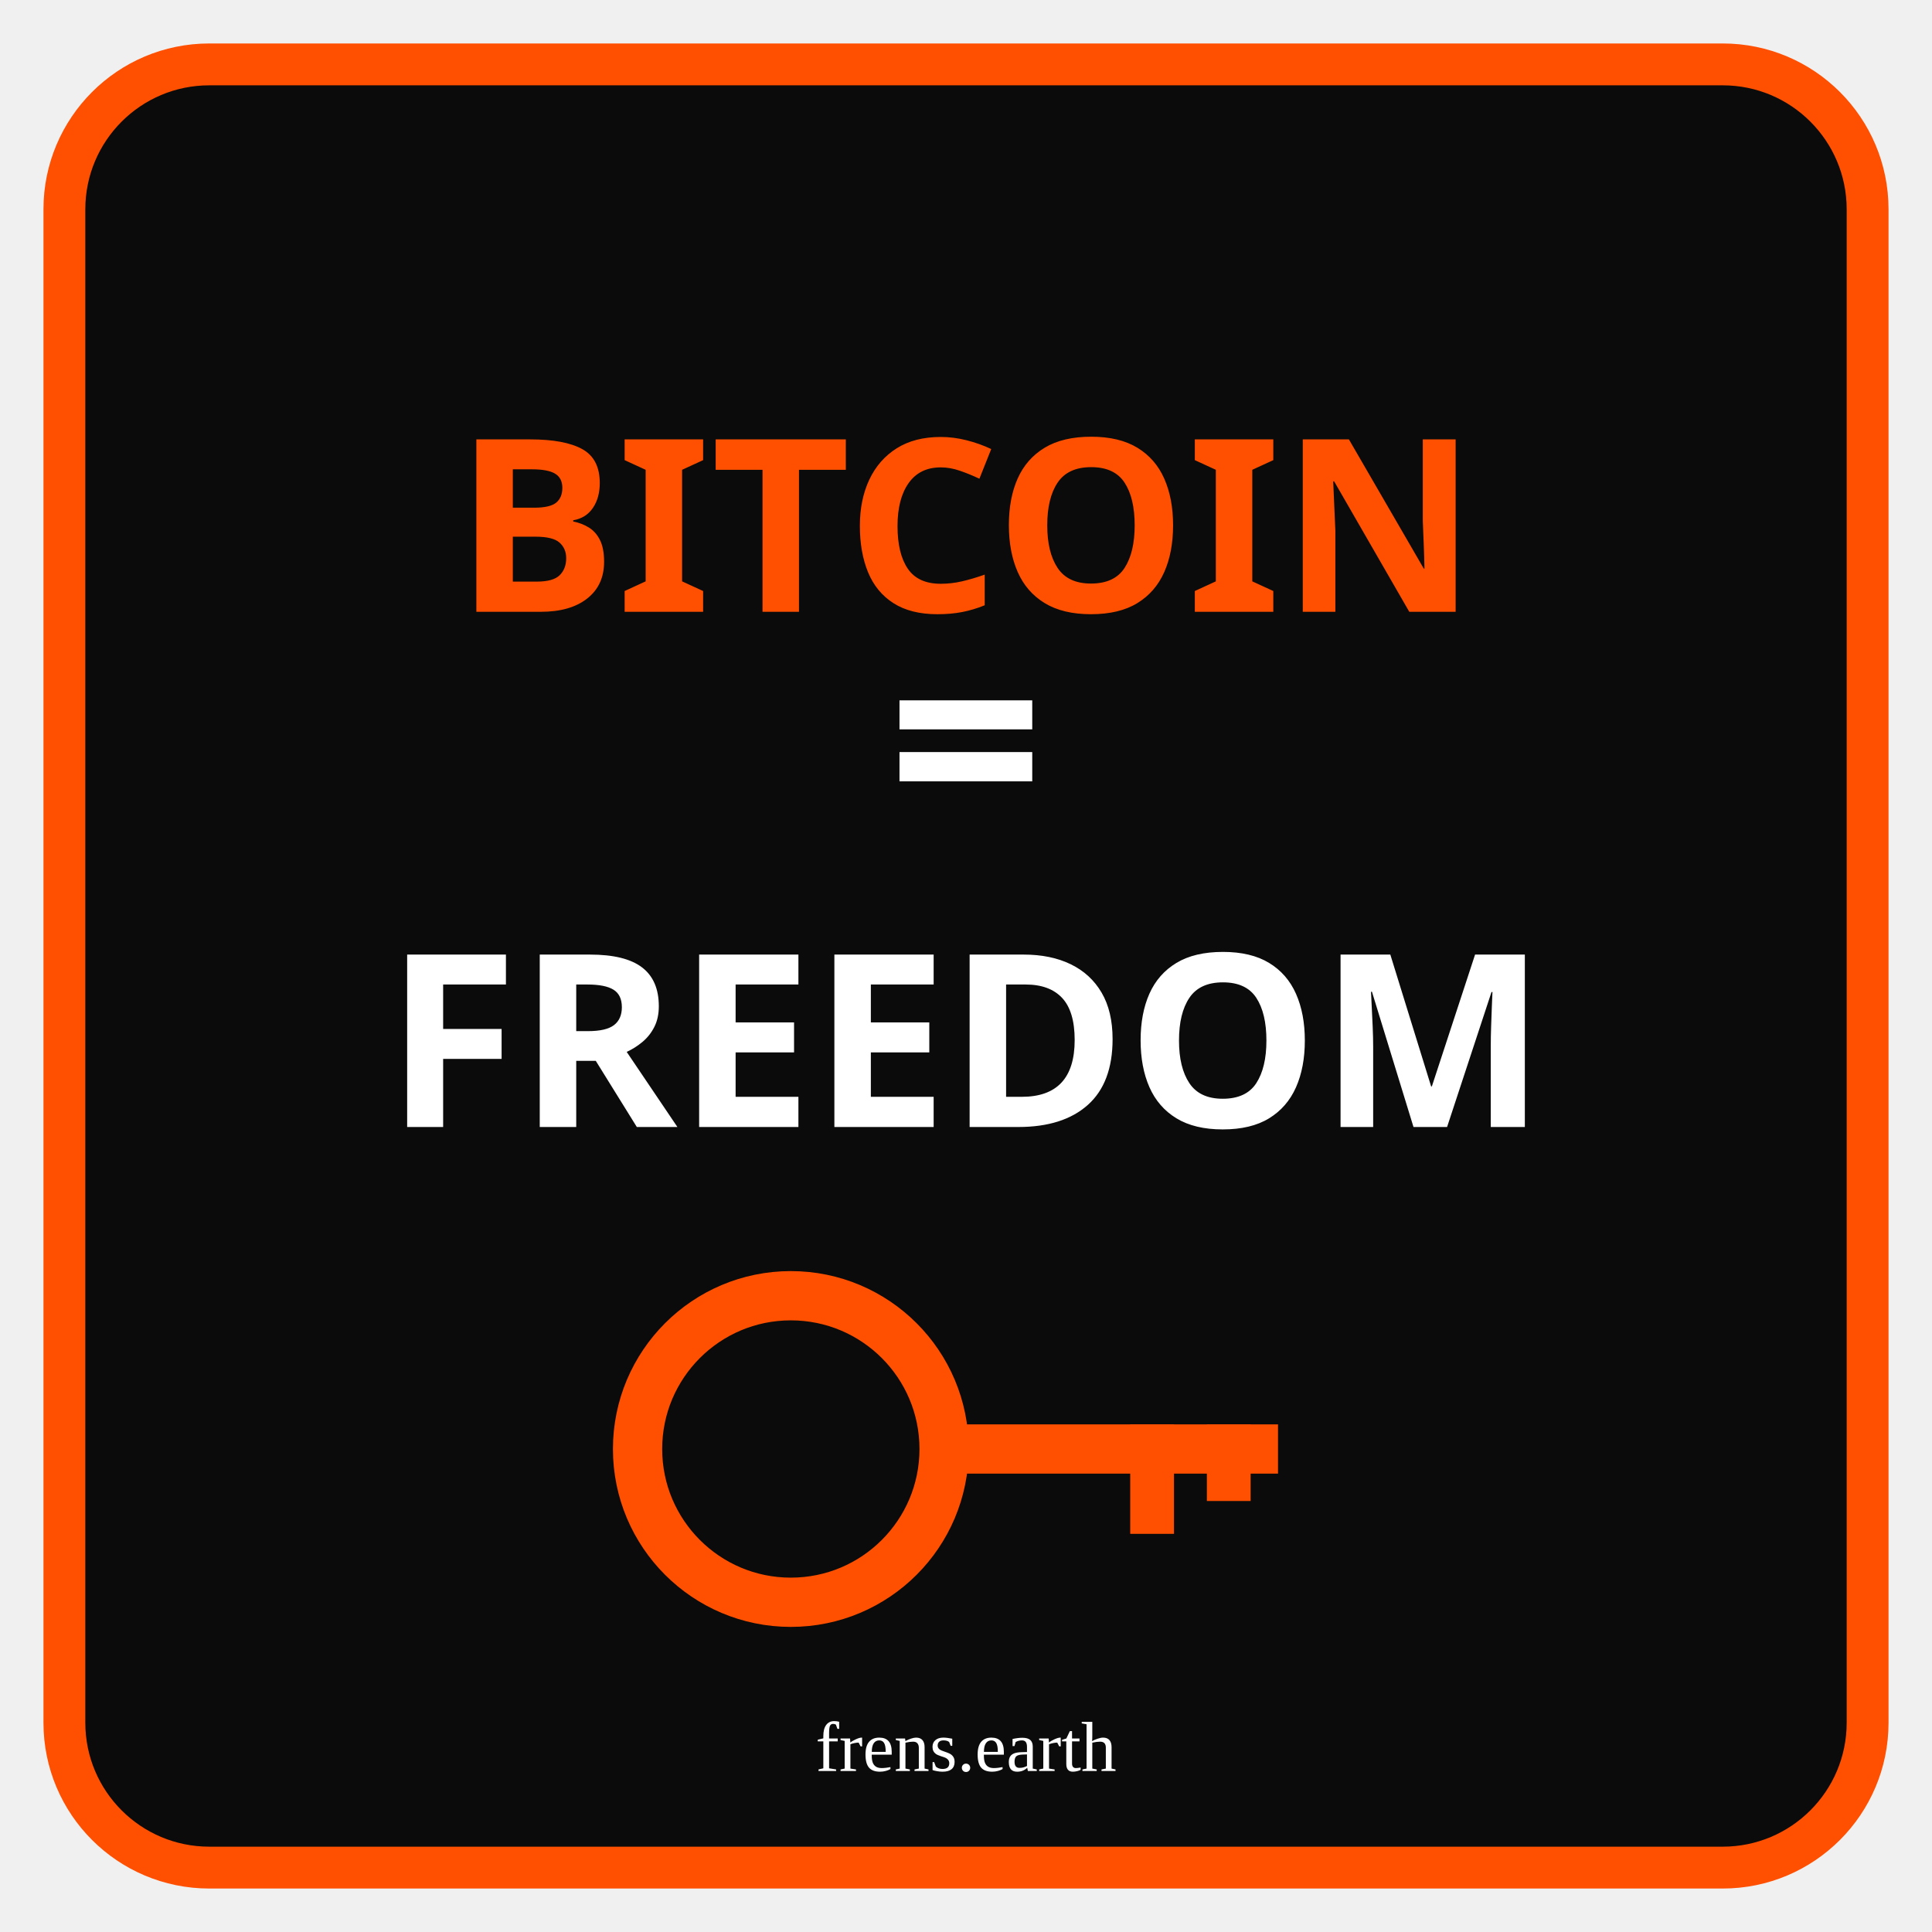
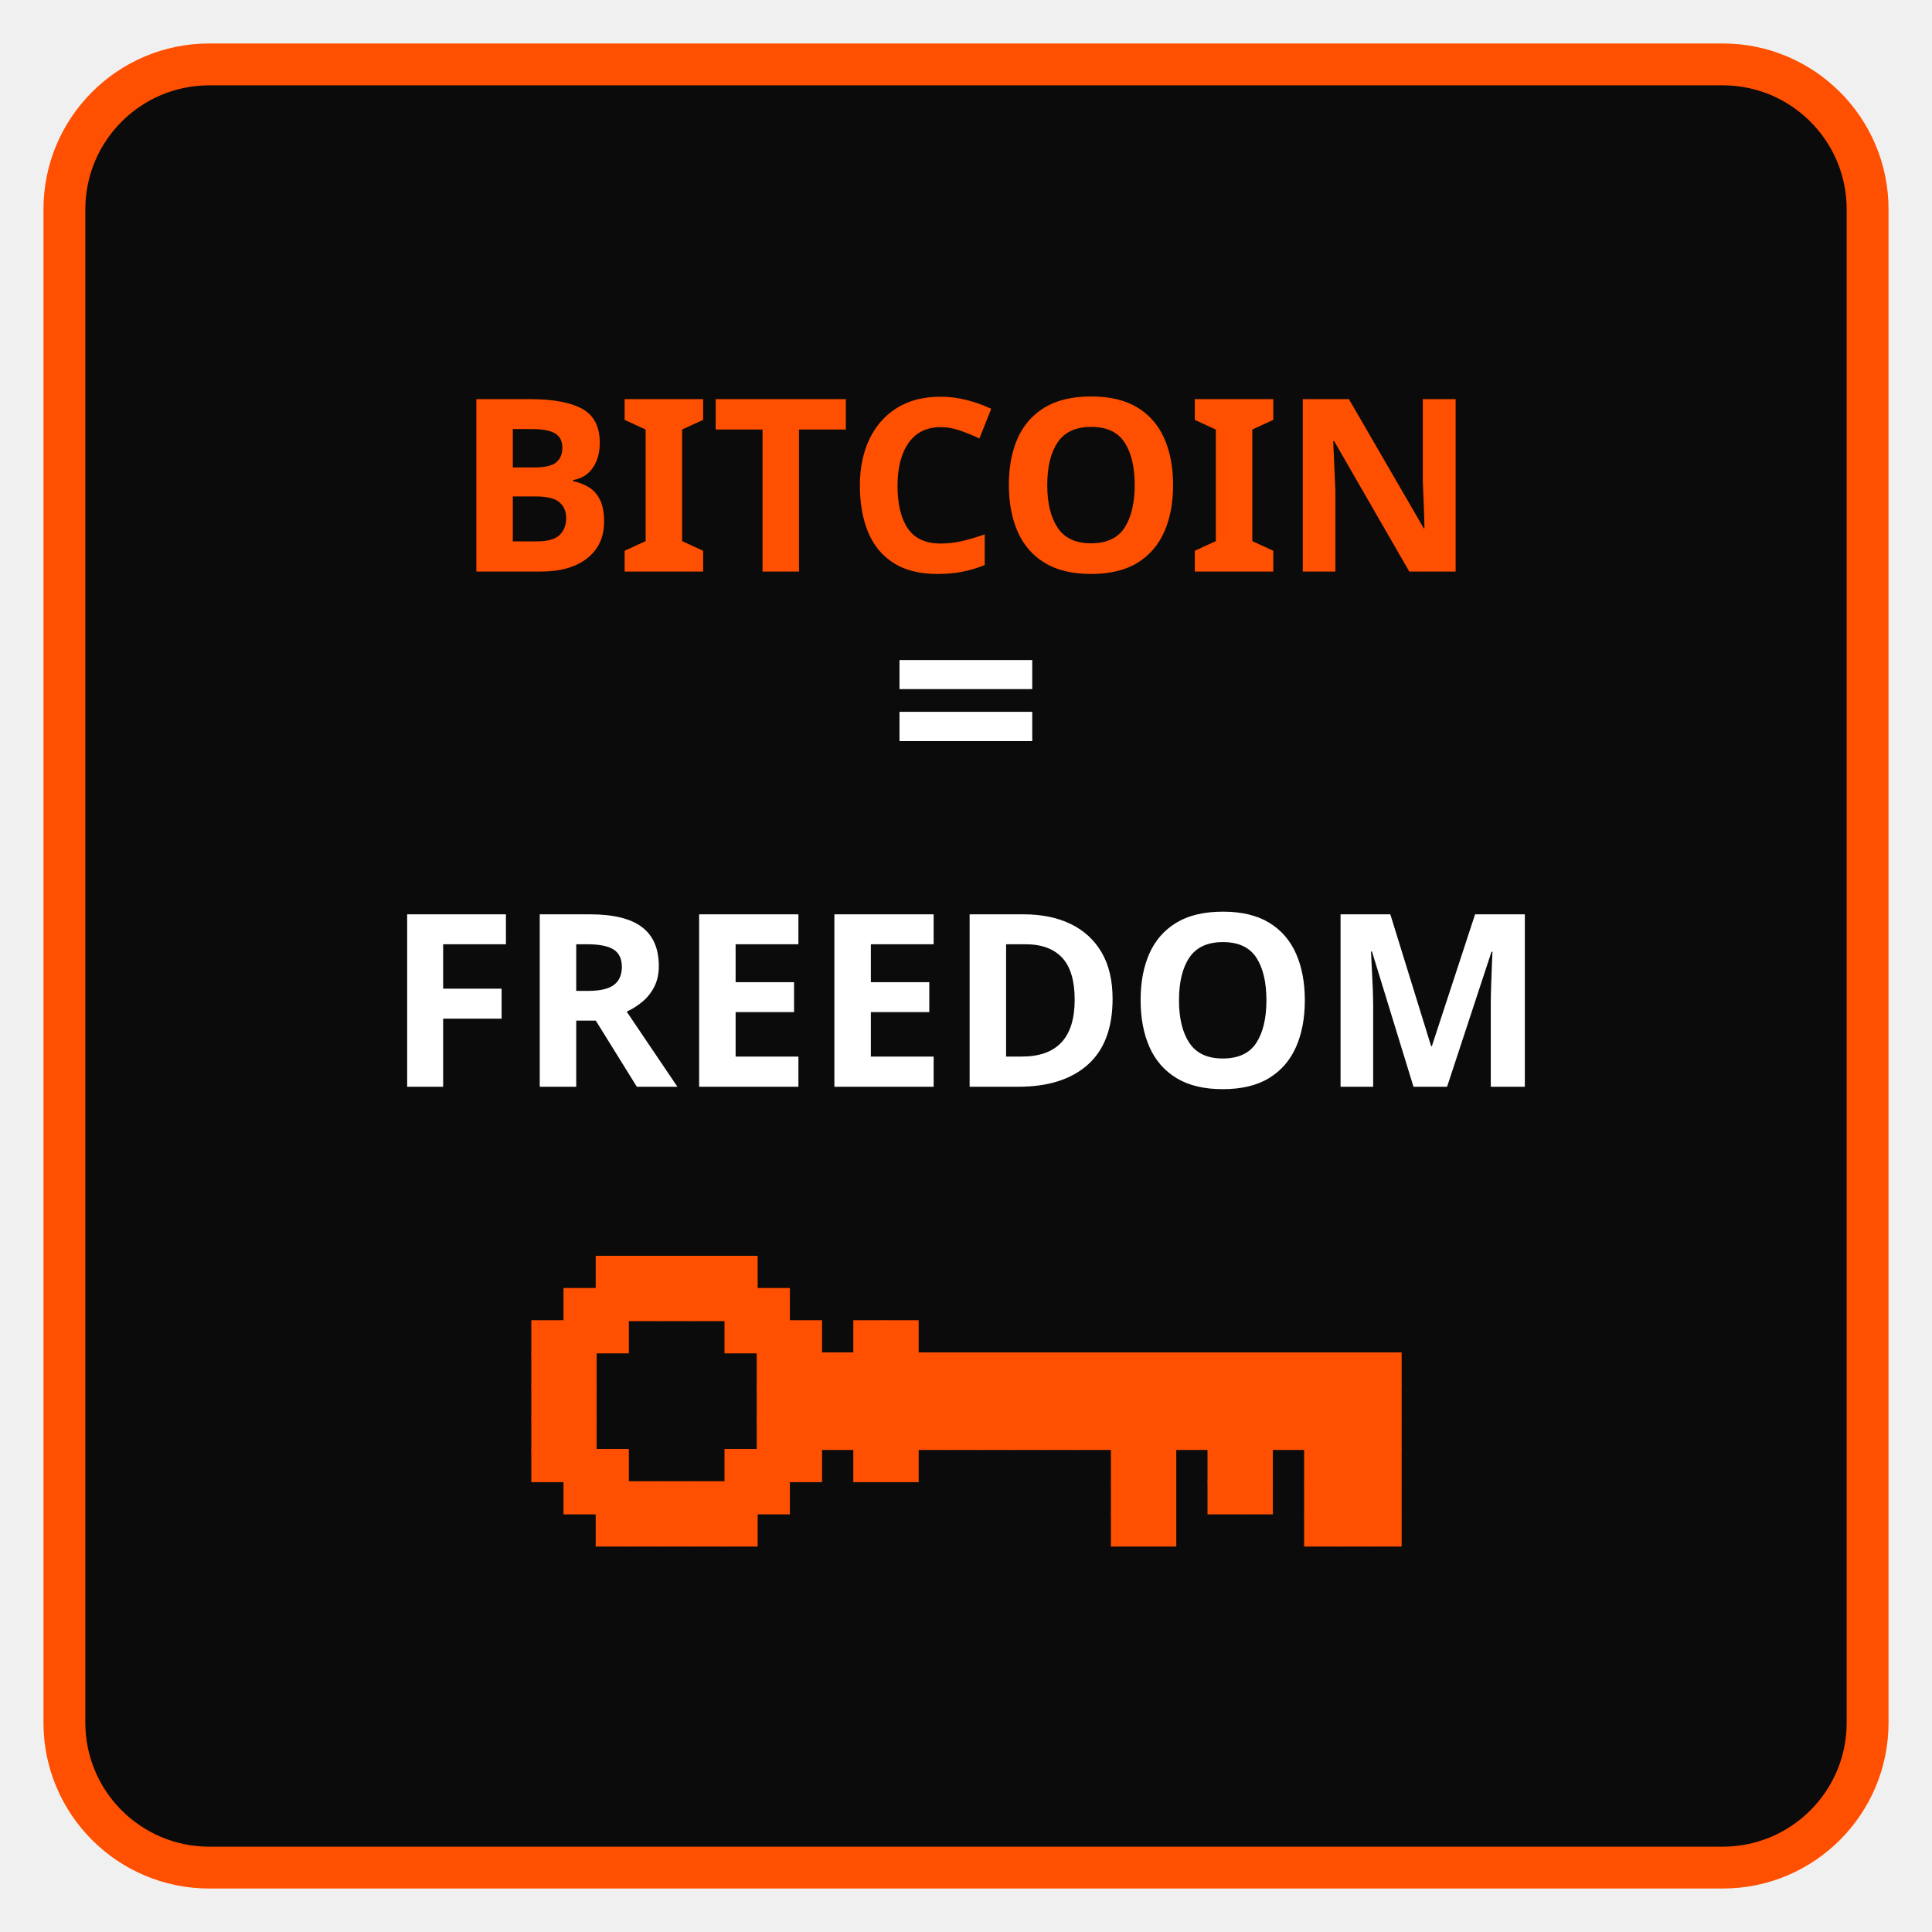
<svg xmlns="http://www.w3.org/2000/svg" width="1200" height="1200" viewBox="0 0 1200 1200">
  <g id="layer-plate">
    <rect x="40" y="40" width="1120" height="1120" rx="90" fill="#0b0b0b" stroke="#ff4f00" stroke-width="26" />
  </g>
  <g id="layer-bitcoin-word-s">
-     <text x="600" y="380" font-family="Adwaita Sans" font-weight="900" font-size="150" fill="#ff4f00" text-anchor="middle">BITCOIN</text>
+     <text x="600" y="355" font-family="Adwaita Sans" font-weight="900" font-size="150" fill="#ff4f00" text-anchor="middle">BITCOIN</text>
  </g>
  <g id="layer-equals-s">
-     <text x="600" y="520" font-family="Adwaita Sans" font-weight="700" font-size="170" fill="#ffffff" text-anchor="middle">=</text>
+     <text x="600" y="495" font-family="Adwaita Sans" font-weight="700" font-size="170" fill="#ffffff" text-anchor="middle">=</text>
  </g>
  <g id="layer-freedom-word-s">
-     <text x="600" y="700" font-family="Adwaita Sans" font-weight="900" font-size="150" fill="#ffffff" text-anchor="middle">FREEDOM</text>
+     <text x="600" y="675" font-family="Adwaita Sans" font-weight="900" font-size="150" fill="#ffffff" text-anchor="middle">FREEDOM</text>
  </g>
  <g id="layer-key-icon-s">
-     <circle cx="491.2" cy="900.0" r="95.2" fill="none" stroke="#ff4f00" stroke-width="30.6" />
-     <rect x="583.0" y="884.7" width="210.8" height="30.6" fill="#ff4f00" />
-     <rect x="702.0" y="884.7" width="27.2" height="68.0" fill="#ff4f00" />
-     <rect x="749.6" y="884.7" width="27.2" height="47.6" fill="#ff4f00" />
-   </g>
-   <g id="layer-tag">
-     <text x="600" y="1100" font-family="Press Start 2P" font-weight="400" font-size="44" fill="#ffffff" text-anchor="middle">frens.earth</text>
+     <rect x="370.0" y="780.0" width="20.6" height="20.6" fill="#ff4f00" />
+     <rect x="390.0" y="780.0" width="20.6" height="20.6" fill="#ff4f00" />
+     <rect x="410.0" y="780.0" width="20.6" height="20.6" fill="#ff4f00" />
+     <rect x="430.0" y="780.0" width="20.6" height="20.6" fill="#ff4f00" />
+     <rect x="450.0" y="780.0" width="20.6" height="20.6" fill="#ff4f00" />
+     <rect x="350.0" y="800.0" width="20.6" height="20.6" fill="#ff4f00" />
+     <rect x="370.0" y="800.0" width="20.6" height="20.6" fill="#ff4f00" />
+     <rect x="390.0" y="800.0" width="20.6" height="20.6" fill="#ff4f00" />
+     <rect x="410.0" y="800.0" width="20.6" height="20.6" fill="#ff4f00" />
+     <rect x="430.0" y="800.0" width="20.6" height="20.6" fill="#ff4f00" />
+     <rect x="450.0" y="800.0" width="20.6" height="20.6" fill="#ff4f00" />
+     <rect x="470.0" y="800.0" width="20.6" height="20.6" fill="#ff4f00" />
+     <rect x="330.0" y="820.0" width="20.6" height="20.6" fill="#ff4f00" />
+     <rect x="350.0" y="820.0" width="20.6" height="20.6" fill="#ff4f00" />
+     <rect x="370.0" y="820.0" width="20.6" height="20.6" fill="#ff4f00" />
+     <rect x="450.0" y="820.0" width="20.6" height="20.6" fill="#ff4f00" />
+     <rect x="470.0" y="820.0" width="20.6" height="20.6" fill="#ff4f00" />
+     <rect x="490.0" y="820.0" width="20.6" height="20.6" fill="#ff4f00" />
+     <rect x="530.0" y="820.0" width="20.6" height="20.6" fill="#ff4f00" />
+     <rect x="550.0" y="820.0" width="20.6" height="20.6" fill="#ff4f00" />
+     <rect x="330.0" y="840.0" width="20.6" height="20.6" fill="#ff4f00" />
+     <rect x="350.0" y="840.0" width="20.6" height="20.6" fill="#ff4f00" />
+     <rect x="470.0" y="840.0" width="20.6" height="20.6" fill="#ff4f00" />
+     <rect x="490.0" y="840.0" width="20.6" height="20.6" fill="#ff4f00" />
+     <rect x="510.0" y="840.0" width="20.6" height="20.6" fill="#ff4f00" />
+     <rect x="530.0" y="840.0" width="20.6" height="20.6" fill="#ff4f00" />
+     <rect x="550.0" y="840.0" width="20.6" height="20.6" fill="#ff4f00" />
+     <rect x="570.0" y="840.0" width="20.6" height="20.6" fill="#ff4f00" />
+     <rect x="590.0" y="840.0" width="20.6" height="20.6" fill="#ff4f00" />
+     <rect x="610.0" y="840.0" width="20.6" height="20.6" fill="#ff4f00" />
+     <rect x="630.0" y="840.0" width="20.6" height="20.6" fill="#ff4f00" />
+     <rect x="650.0" y="840.0" width="20.6" height="20.6" fill="#ff4f00" />
+     <rect x="670.0" y="840.0" width="20.6" height="20.6" fill="#ff4f00" />
+     <rect x="690.0" y="840.0" width="20.6" height="20.6" fill="#ff4f00" />
+     <rect x="710.0" y="840.0" width="20.6" height="20.6" fill="#ff4f00" />
+     <rect x="730.0" y="840.0" width="20.6" height="20.6" fill="#ff4f00" />
+     <rect x="750.0" y="840.0" width="20.6" height="20.6" fill="#ff4f00" />
+     <rect x="770.0" y="840.0" width="20.6" height="20.6" fill="#ff4f00" />
+     <rect x="790.0" y="840.0" width="20.6" height="20.6" fill="#ff4f00" />
+     <rect x="810.0" y="840.0" width="20.6" height="20.6" fill="#ff4f00" />
+     <rect x="830.0" y="840.0" width="20.6" height="20.6" fill="#ff4f00" />
+     <rect x="850.0" y="840.0" width="20.6" height="20.6" fill="#ff4f00" />
+     <rect x="330.0" y="860.0" width="20.6" height="20.6" fill="#ff4f00" />
+     <rect x="350.0" y="860.0" width="20.6" height="20.6" fill="#ff4f00" />
+     <rect x="470.0" y="860.0" width="20.6" height="20.6" fill="#ff4f00" />
+     <rect x="490.0" y="860.0" width="20.6" height="20.6" fill="#ff4f00" />
+     <rect x="510.0" y="860.0" width="20.6" height="20.6" fill="#ff4f00" />
+     <rect x="530.0" y="860.0" width="20.6" height="20.6" fill="#ff4f00" />
+     <rect x="550.0" y="860.0" width="20.6" height="20.6" fill="#ff4f00" />
+     <rect x="570.0" y="860.0" width="20.6" height="20.6" fill="#ff4f00" />
+     <rect x="590.0" y="860.0" width="20.6" height="20.6" fill="#ff4f00" />
+     <rect x="610.0" y="860.0" width="20.6" height="20.6" fill="#ff4f00" />
+     <rect x="630.0" y="860.0" width="20.6" height="20.6" fill="#ff4f00" />
+     <rect x="650.0" y="860.0" width="20.6" height="20.6" fill="#ff4f00" />
+     <rect x="670.0" y="860.0" width="20.6" height="20.6" fill="#ff4f00" />
+     <rect x="690.0" y="860.0" width="20.6" height="20.6" fill="#ff4f00" />
+     <rect x="710.0" y="860.0" width="20.6" height="20.6" fill="#ff4f00" />
+     <rect x="730.0" y="860.0" width="20.6" height="20.6" fill="#ff4f00" />
+     <rect x="750.0" y="860.0" width="20.6" height="20.6" fill="#ff4f00" />
+     <rect x="770.0" y="860.0" width="20.6" height="20.6" fill="#ff4f00" />
+     <rect x="790.0" y="860.0" width="20.6" height="20.6" fill="#ff4f00" />
+     <rect x="810.0" y="860.0" width="20.6" height="20.6" fill="#ff4f00" />
+     <rect x="830.0" y="860.0" width="20.6" height="20.6" fill="#ff4f00" />
+     <rect x="850.0" y="860.0" width="20.6" height="20.6" fill="#ff4f00" />
+     <rect x="330.0" y="880.0" width="20.6" height="20.6" fill="#ff4f00" />
+     <rect x="350.0" y="880.0" width="20.6" height="20.6" fill="#ff4f00" />
+     <rect x="470.0" y="880.0" width="20.6" height="20.6" fill="#ff4f00" />
+     <rect x="490.0" y="880.0" width="20.6" height="20.6" fill="#ff4f00" />
+     <rect x="510.0" y="880.0" width="20.6" height="20.6" fill="#ff4f00" />
+     <rect x="530.0" y="880.0" width="20.6" height="20.6" fill="#ff4f00" />
+     <rect x="550.0" y="880.0" width="20.6" height="20.6" fill="#ff4f00" />
+     <rect x="570.0" y="880.0" width="20.6" height="20.6" fill="#ff4f00" />
+     <rect x="590.0" y="880.0" width="20.6" height="20.6" fill="#ff4f00" />
+     <rect x="610.0" y="880.0" width="20.6" height="20.6" fill="#ff4f00" />
+     <rect x="630.0" y="880.0" width="20.6" height="20.6" fill="#ff4f00" />
+     <rect x="650.0" y="880.0" width="20.6" height="20.6" fill="#ff4f00" />
+     <rect x="670.0" y="880.0" width="20.6" height="20.6" fill="#ff4f00" />
+     <rect x="690.0" y="880.0" width="20.6" height="20.6" fill="#ff4f00" />
+     <rect x="710.0" y="880.0" width="20.6" height="20.6" fill="#ff4f00" />
+     <rect x="730.0" y="880.0" width="20.6" height="20.6" fill="#ff4f00" />
+     <rect x="750.0" y="880.0" width="20.6" height="20.6" fill="#ff4f00" />
+     <rect x="770.0" y="880.0" width="20.6" height="20.6" fill="#ff4f00" />
+     <rect x="790.0" y="880.0" width="20.6" height="20.6" fill="#ff4f00" />
+     <rect x="810.0" y="880.0" width="20.6" height="20.6" fill="#ff4f00" />
+     <rect x="830.0" y="880.0" width="20.6" height="20.6" fill="#ff4f00" />
+     <rect x="850.0" y="880.0" width="20.6" height="20.6" fill="#ff4f00" />
+     <rect x="330.0" y="900.0" width="20.6" height="20.6" fill="#ff4f00" />
+     <rect x="350.0" y="900.0" width="20.6" height="20.6" fill="#ff4f00" />
+     <rect x="370.0" y="900.0" width="20.6" height="20.6" fill="#ff4f00" />
+     <rect x="450.0" y="900.0" width="20.6" height="20.6" fill="#ff4f00" />
+     <rect x="470.0" y="900.0" width="20.6" height="20.6" fill="#ff4f00" />
+     <rect x="490.0" y="900.0" width="20.6" height="20.6" fill="#ff4f00" />
+     <rect x="530.0" y="900.0" width="20.6" height="20.6" fill="#ff4f00" />
+     <rect x="550.0" y="900.0" width="20.6" height="20.6" fill="#ff4f00" />
+     <rect x="690.0" y="900.0" width="20.6" height="20.6" fill="#ff4f00" />
+     <rect x="710.0" y="900.0" width="20.6" height="20.6" fill="#ff4f00" />
+     <rect x="750.0" y="900.0" width="20.6" height="20.6" fill="#ff4f00" />
+     <rect x="770.0" y="900.0" width="20.6" height="20.6" fill="#ff4f00" />
+     <rect x="810.0" y="900.0" width="20.6" height="20.6" fill="#ff4f00" />
+     <rect x="830.0" y="900.0" width="20.6" height="20.6" fill="#ff4f00" />
+     <rect x="850.0" y="900.0" width="20.6" height="20.6" fill="#ff4f00" />
+     <rect x="350.0" y="920.0" width="20.6" height="20.6" fill="#ff4f00" />
+     <rect x="370.0" y="920.0" width="20.6" height="20.6" fill="#ff4f00" />
+     <rect x="390.0" y="920.0" width="20.6" height="20.6" fill="#ff4f00" />
+     <rect x="410.0" y="920.0" width="20.6" height="20.6" fill="#ff4f00" />
+     <rect x="430.0" y="920.0" width="20.6" height="20.6" fill="#ff4f00" />
+     <rect x="450.0" y="920.0" width="20.6" height="20.6" fill="#ff4f00" />
+     <rect x="470.0" y="920.0" width="20.6" height="20.6" fill="#ff4f00" />
+     <rect x="690.0" y="920.0" width="20.6" height="20.6" fill="#ff4f00" />
+     <rect x="710.0" y="920.0" width="20.6" height="20.6" fill="#ff4f00" />
+     <rect x="750.0" y="920.0" width="20.6" height="20.6" fill="#ff4f00" />
+     <rect x="770.0" y="920.0" width="20.6" height="20.6" fill="#ff4f00" />
+     <rect x="810.0" y="920.0" width="20.6" height="20.6" fill="#ff4f00" />
+     <rect x="830.0" y="920.0" width="20.6" height="20.6" fill="#ff4f00" />
+     <rect x="850.0" y="920.0" width="20.6" height="20.6" fill="#ff4f00" />
+     <rect x="370.0" y="940.0" width="20.6" height="20.6" fill="#ff4f00" />
+     <rect x="390.0" y="940.0" width="20.6" height="20.6" fill="#ff4f00" />
+     <rect x="410.0" y="940.0" width="20.6" height="20.6" fill="#ff4f00" />
+     <rect x="430.0" y="940.0" width="20.6" height="20.6" fill="#ff4f00" />
+     <rect x="450.0" y="940.0" width="20.6" height="20.6" fill="#ff4f00" />
+     <rect x="690.0" y="940.0" width="20.6" height="20.6" fill="#ff4f00" />
+     <rect x="710.0" y="940.0" width="20.6" height="20.6" fill="#ff4f00" />
+     <rect x="810.0" y="940.0" width="20.6" height="20.6" fill="#ff4f00" />
+     <rect x="830.0" y="940.0" width="20.6" height="20.6" fill="#ff4f00" />
+     <rect x="850.0" y="940.0" width="20.6" height="20.6" fill="#ff4f00" />
  </g>
</svg>
